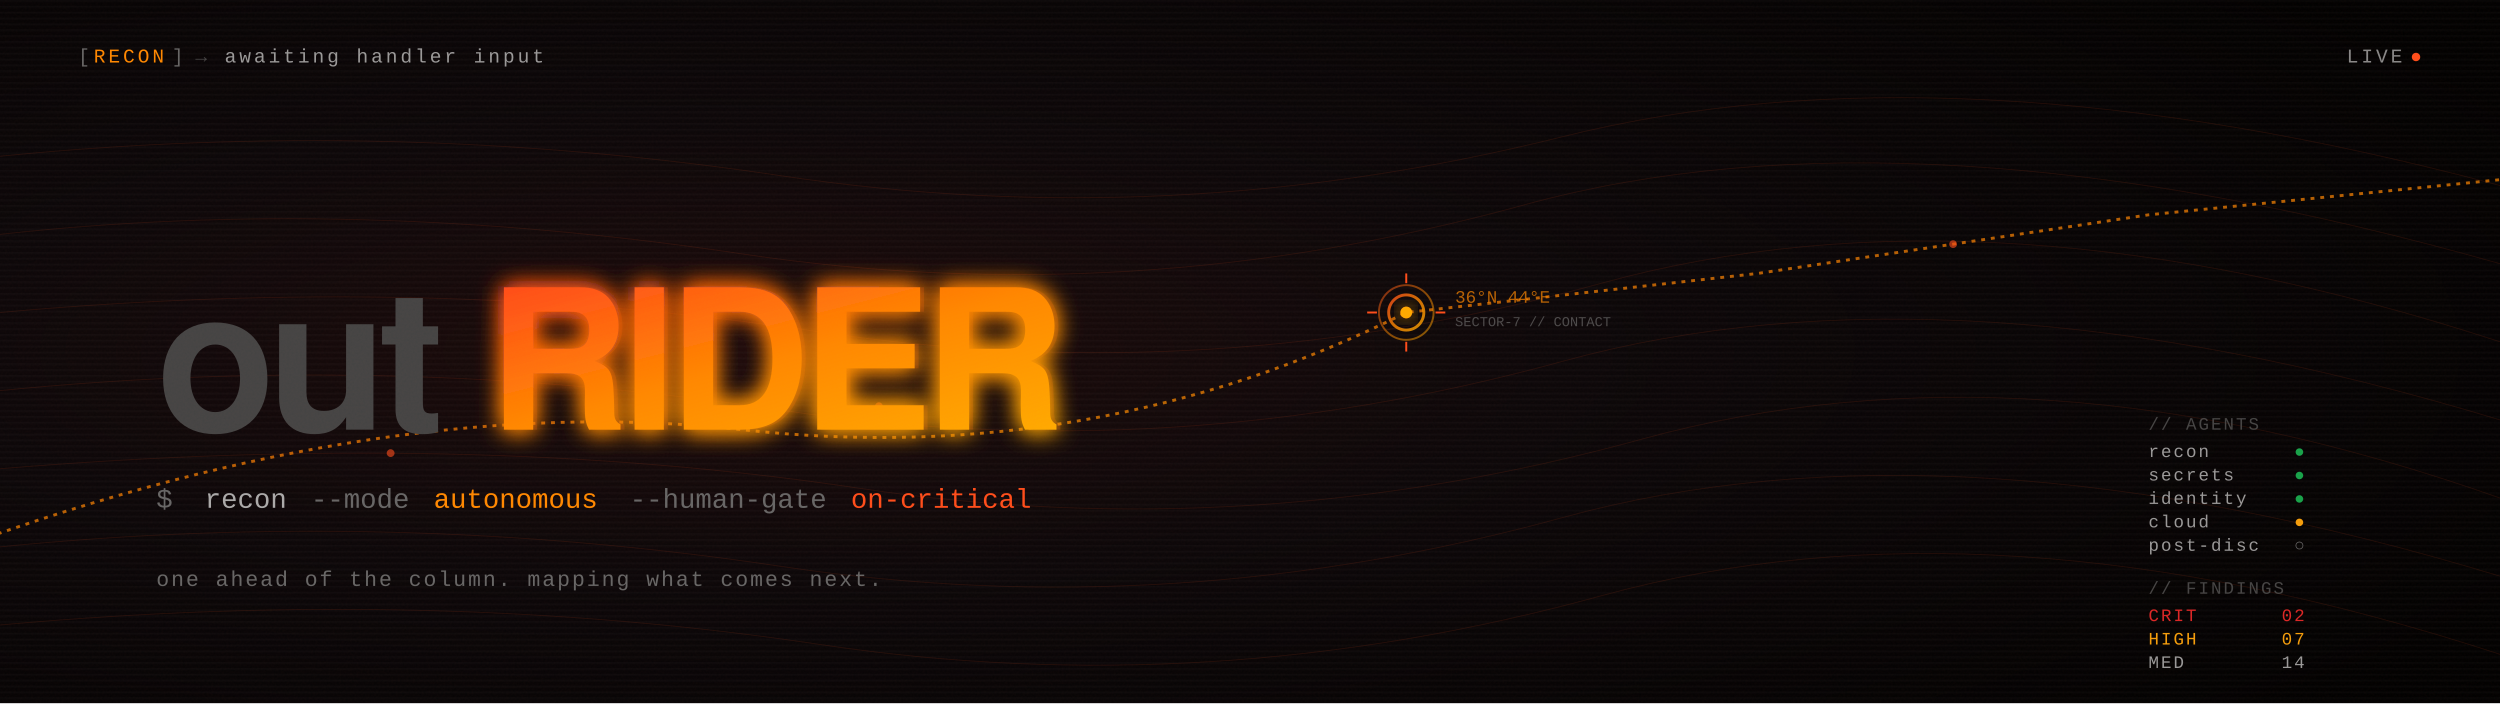
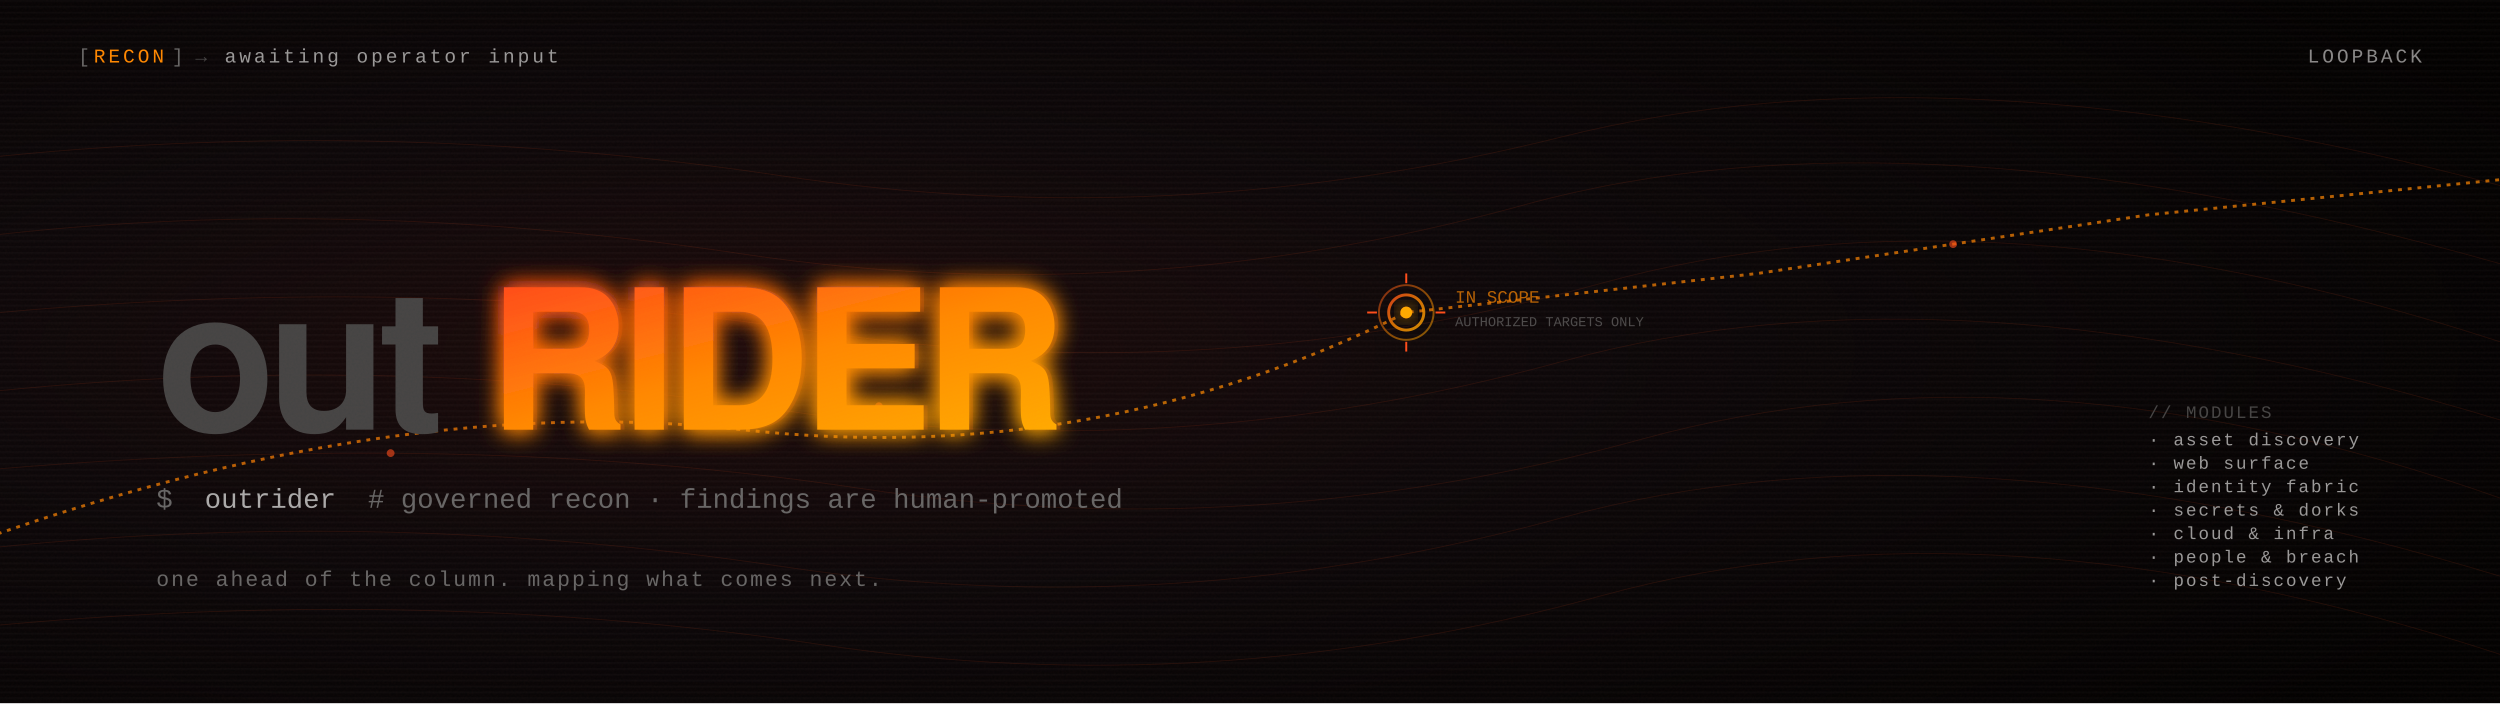
- <svg xmlns="http://www.w3.org/2000/svg" viewBox="0 0 1280 360" preserveAspectRatio="xMidYMid meet">
+ <svg xmlns="http://www.w3.org/2000/svg" viewBox="0 0 1280 360" preserveAspectRatio="xMidYMid meet" role="img" aria-label="Outrider — one ahead of the column, mapping what comes next.">
  <defs>
    <radialGradient id="void" cx="30%" cy="50%" r="80%">
      <stop offset="0%" stop-color="#1a0a0a" />
      <stop offset="40%" stop-color="#0a0608" />
      <stop offset="100%" stop-color="#000000" />
    </radialGradient>
    <linearGradient id="ember" x1="0%" y1="0%" x2="100%" y2="100%">
      <stop offset="0%" stop-color="#ff4d1a" />
      <stop offset="50%" stop-color="#ff8800" />
      <stop offset="100%" stop-color="#ffaa00" />
    </linearGradient>
    <pattern id="scanlines" x="0" y="0" width="3" height="3" patternUnits="userSpaceOnUse">
      <rect width="3" height="1" fill="#ffffff" opacity="0.02" />
    </pattern>
    <filter id="noise">
      <feTurbulence type="fractalNoise" baseFrequency="0.9" numOctaves="2" seed="5" />
      <feColorMatrix values="0 0 0 0 1  0 0 0 0 0.3  0 0 0 0 0.1  0 0 0 0.08 0" />
      <feComposite in2="SourceGraphic" operator="in" />
    </filter>
    <filter id="emberglow" x="-50%" y="-50%" width="200%" height="200%">
      <feGaussianBlur stdDeviation="6" result="b1" />
      <feGaussianBlur stdDeviation="2" result="b2" />
      <feMerge>
        <feMergeNode in="b1" />
        <feMergeNode in="b2" />
        <feMergeNode in="SourceGraphic" />
      </feMerge>
    </filter>
  </defs>
  <rect width="1280" height="360" fill="url(#void)" />
  <rect width="1280" height="360" fill="url(#scanlines)" />
  <g stroke="#ff4d1a" stroke-width="0.4" fill="none" opacity="0.12">
    <path d="M 0 80 Q 200 60 400 90 T 800 70 T 1280 95" />
    <path d="M 0 120 Q 180 100 380 130 T 780 105 T 1280 135" />
    <path d="M 0 160 Q 220 140 420 170 T 820 145 T 1280 175" />
    <path d="M 0 200 Q 200 180 400 210 T 800 185 T 1280 215" />
    <path d="M 0 240 Q 240 220 440 250 T 840 225 T 1280 255" />
    <path d="M 0 280 Q 200 260 400 290 T 800 265 T 1280 295" />
    <path d="M 0 320 Q 220 300 420 330 T 820 305 T 1280 335" />
  </g>
  <path d="M -20 280 Q 200 200 380 220 T 720 160 L 900 140 L 1100 110 L 1300 90" stroke="url(#ember)" stroke-width="1.5" fill="none" opacity="0.7" stroke-dasharray="2 3" />
  <g fill="#ff4d1a" opacity="0.6">
    <circle cx="200" cy="232" r="2" />
    <circle cx="450" cy="208" r="2" />
    <circle cx="720" cy="160" r="3" />
    <circle cx="1000" cy="125" r="2" />
  </g>
  <g transform="translate(720, 160)">
    <circle r="14" fill="none" stroke="url(#ember)" stroke-width="1" opacity="0.5" />
    <circle r="9" fill="none" stroke="url(#ember)" stroke-width="1.5" opacity="0.8" />
    <circle r="3" fill="#ffaa00" filter="url(#emberglow)" />
    <line x1="-20" y1="0" x2="-15" y2="0" stroke="#ff4d1a" stroke-width="1" />
    <line x1="15" y1="0" x2="20" y2="0" stroke="#ff4d1a" stroke-width="1" />
    <line x1="0" y1="-20" x2="0" y2="-15" stroke="#ff4d1a" stroke-width="1" />
    <line x1="0" y1="15" x2="0" y2="20" stroke="#ff4d1a" stroke-width="1" />
  </g>
  <g font-family="'Courier New', monospace" font-size="9" fill="#ff8800" opacity="0.7">
-     <text x="745" y="155">36°N 44°E</text>
-     <text x="745" y="167" fill="#666" font-size="7">SECTOR-7 // CONTACT</text>
+     <text x="745" y="155">IN SCOPE</text>
+     <text x="745" y="167" fill="#666" font-size="7">AUTHORIZED TARGETS ONLY</text>
  </g>
  <g font-family="'Courier New', monospace" font-size="10" letter-spacing="1.5">
    <text x="40" y="32" fill="#666">[</text>
    <text x="48" y="32" fill="#ff8800">RECON</text>
    <text x="88" y="32" fill="#666">]</text>
    <text x="100" y="32" fill="#444">→</text>
-     <text x="115" y="32" fill="#999">awaiting handler input</text>
-     <text x="1240" y="32" fill="#ff4d1a" text-anchor="end">●</text>
-     <text x="1230" y="32" fill="#888" text-anchor="end">LIVE</text>
+     <text x="115" y="32" fill="#999">awaiting operator input</text>
+     <text x="1240" y="32" fill="#888" text-anchor="end">LOOPBACK</text>
  </g>
  <g transform="translate(80, 220)">
    <text x="0" y="0" font-family="'Arial Black', 'Helvetica', sans-serif" font-size="100" font-weight="900" fill="#444" letter-spacing="-4">out</text>
    <text x="172" y="0" font-family="'Arial Black', 'Helvetica', sans-serif" font-size="100" font-weight="900" fill="#ff4d1a" letter-spacing="-4" opacity="0.2">RIDER</text>
    <text x="170" y="0" font-family="'Arial Black', 'Helvetica', sans-serif" font-size="100" font-weight="900" fill="url(#ember)" letter-spacing="-4" filter="url(#emberglow)">RIDER</text>
  </g>
  <g transform="translate(80, 260)">
    <text x="0" y="0" font-family="'Courier New', monospace" font-size="14" letter-spacing="0">
      <tspan fill="#666">$</tspan>
-       <tspan fill="#aaa" dx="8">recon</tspan>
-       <tspan fill="#666" dx="4">--mode</tspan>
-       <tspan fill="#ff8800" dx="4">autonomous</tspan>
-       <tspan fill="#666" dx="8">--human-gate</tspan>
-       <tspan fill="#ff4d1a" dx="4">on-critical</tspan>
+       <tspan fill="#aaa" dx="8">outrider</tspan>
+       <tspan fill="#666" dx="8"># governed recon · findings are human-promoted</tspan>
    </text>
  </g>
  <g transform="translate(80, 300)">
    <text x="0" y="0" font-family="'Courier New', monospace" font-size="11" fill="#666" letter-spacing="1">
      one ahead of the column. mapping what comes next.
    </text>
  </g>
-   <g transform="translate(1100, 220)" font-family="'Courier New', monospace" font-size="9" letter-spacing="1">
-     <text x="0" y="0" fill="#444">// AGENTS</text>
-     <text x="0" y="14" fill="#999">recon</text>
-     <text x="80" y="14" fill="#16a34a" text-anchor="end">●</text>
-     <text x="0" y="26" fill="#999">secrets</text>
-     <text x="80" y="26" fill="#16a34a" text-anchor="end">●</text>
-     <text x="0" y="38" fill="#999">identity</text>
-     <text x="80" y="38" fill="#16a34a" text-anchor="end">●</text>
-     <text x="0" y="50" fill="#999">cloud</text>
-     <text x="80" y="50" fill="#f59e0b" text-anchor="end">●</text>
-     <text x="0" y="62" fill="#999">post-disc</text>
-     <text x="80" y="62" fill="#666" text-anchor="end">○</text>
-     <text x="0" y="84" fill="#444">// FINDINGS</text>
-     <text x="0" y="98" fill="#dc2626">CRIT</text>
-     <text x="80" y="98" fill="#dc2626" text-anchor="end">02</text>
-     <text x="0" y="110" fill="#f59e0b">HIGH</text>
-     <text x="80" y="110" fill="#f59e0b" text-anchor="end">07</text>
-     <text x="0" y="122" fill="#999">MED</text>
-     <text x="80" y="122" fill="#999" text-anchor="end">14</text>
+   <g transform="translate(1100, 214)" font-family="'Courier New', monospace" font-size="9" letter-spacing="1">
+     <text x="0" y="0" fill="#444">// MODULES</text>
+     <text x="0" y="14" fill="#999">· asset discovery</text>
+     <text x="0" y="26" fill="#999">· web surface</text>
+     <text x="0" y="38" fill="#999">· identity fabric</text>
+     <text x="0" y="50" fill="#999">· secrets &amp; dorks</text>
+     <text x="0" y="62" fill="#999">· cloud &amp; infra</text>
+     <text x="0" y="74" fill="#999">· people &amp; breach</text>
+     <text x="0" y="86" fill="#999">· post-discovery</text>
  </g>
  <rect width="1280" height="360" filter="url(#noise)" opacity="0.4" />
</svg>
